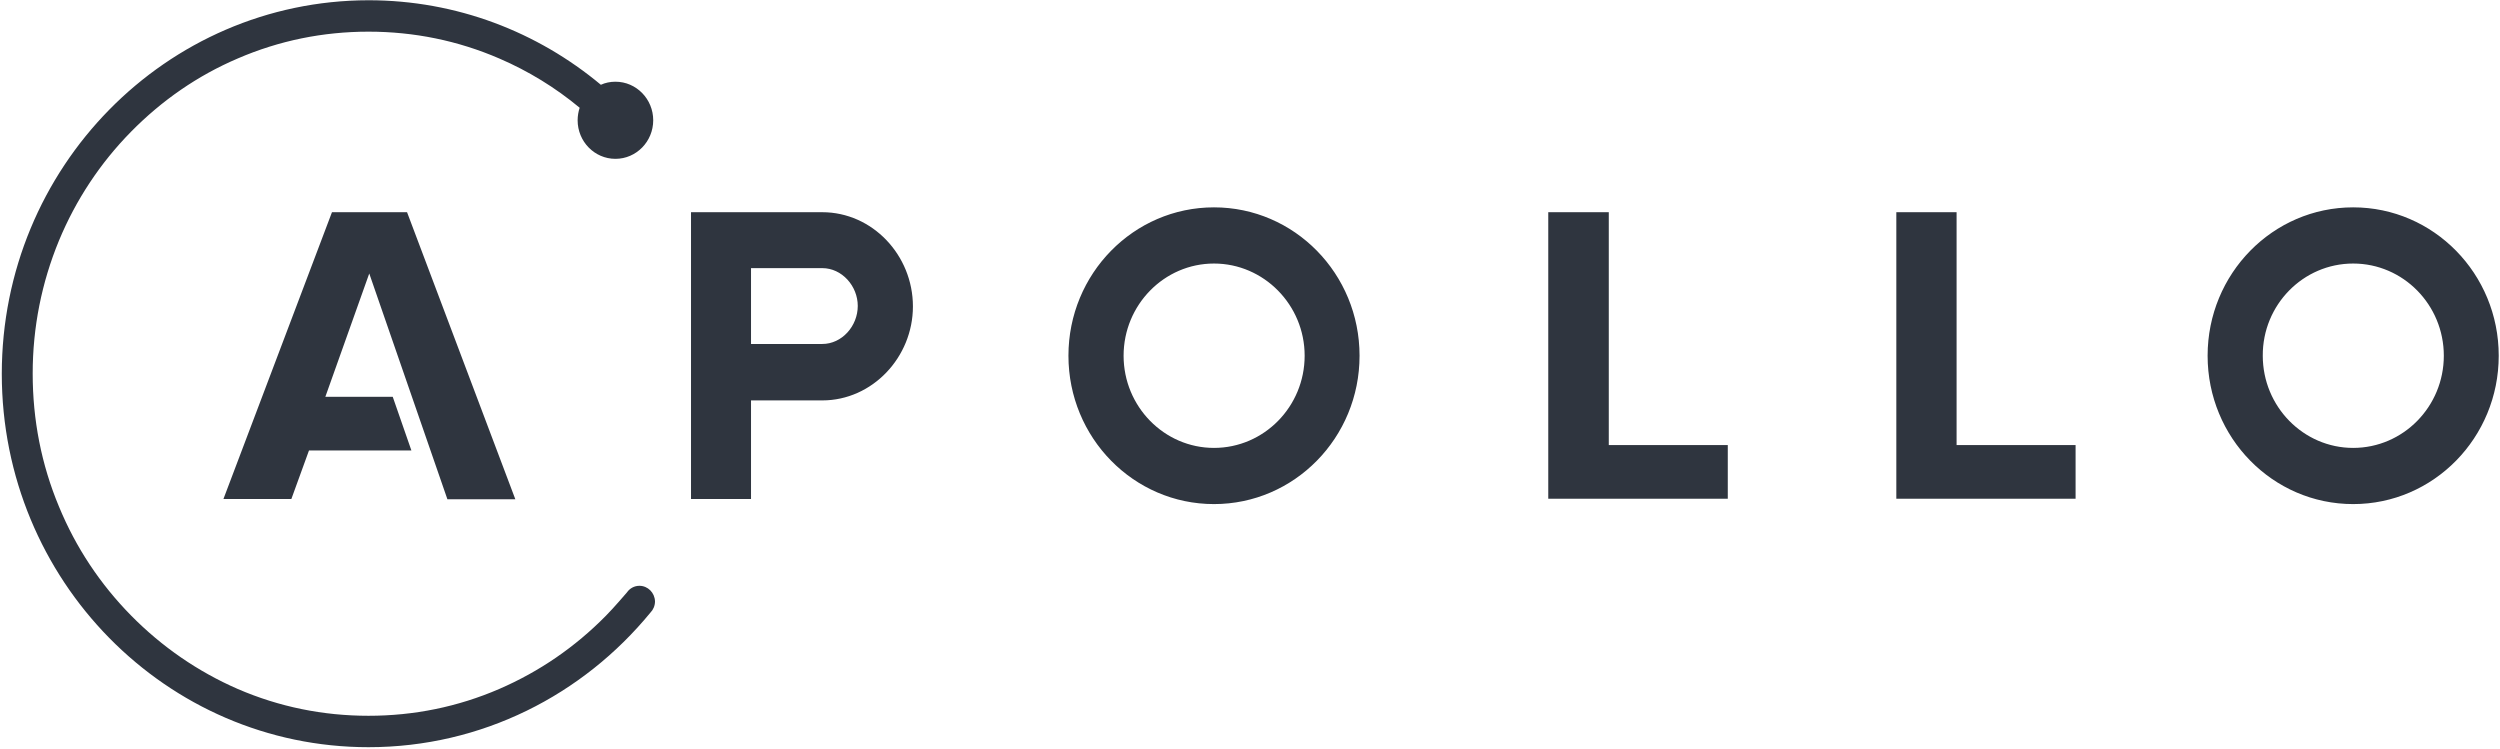
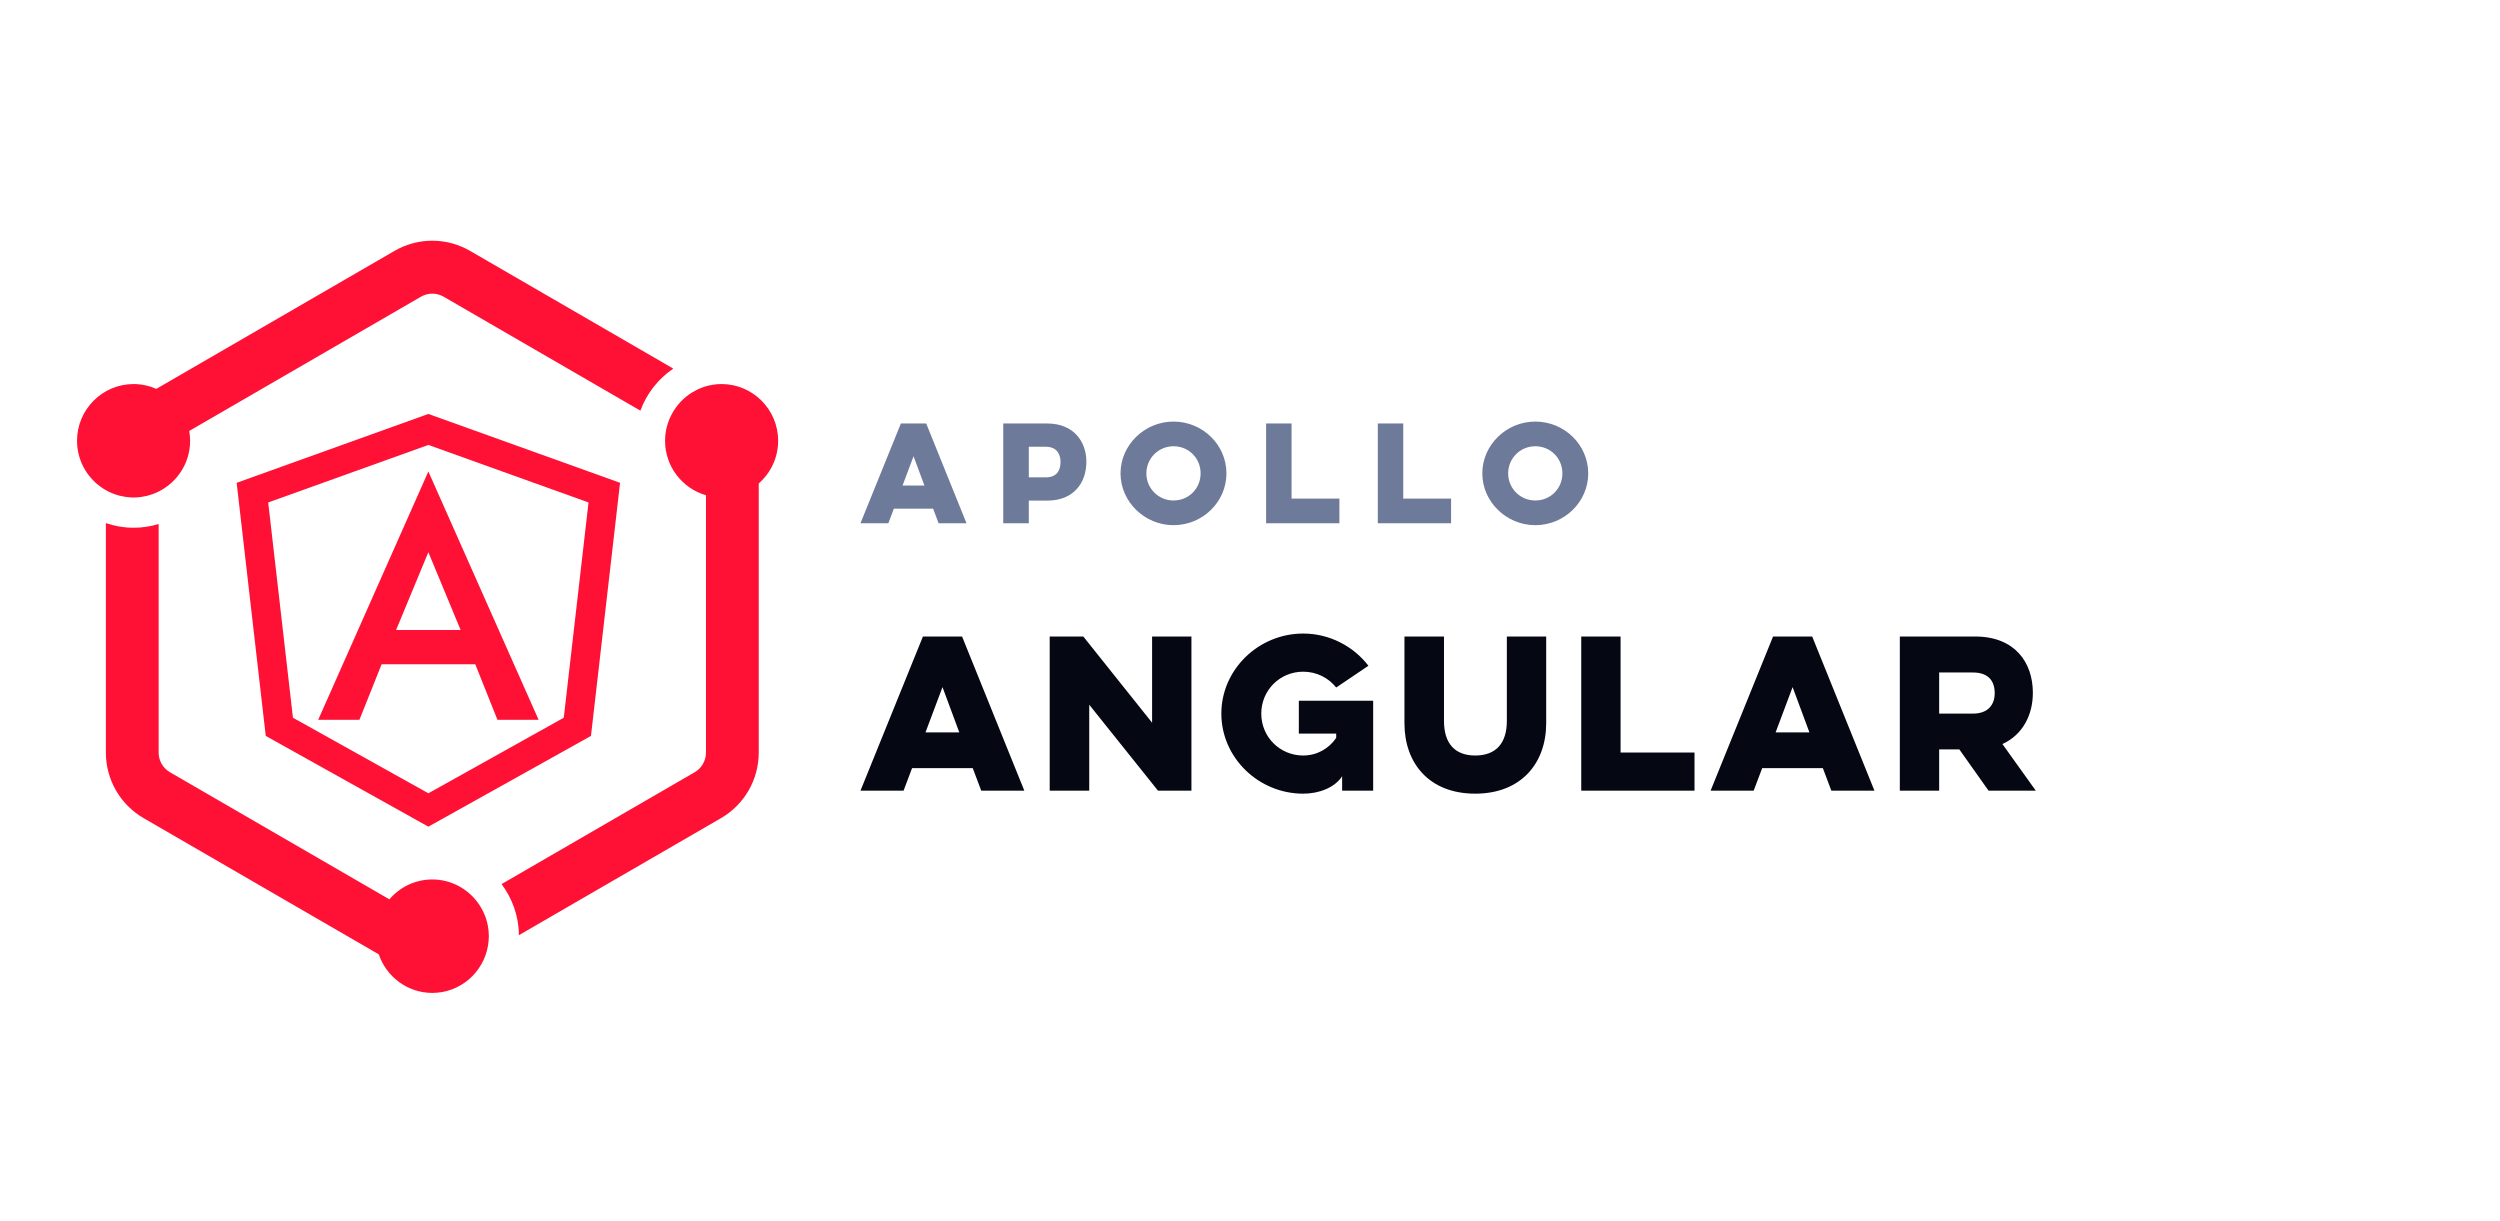
- <svg xmlns="http://www.w3.org/2000/svg" viewBox="0 0 979 293" version="1.1">
-   <g fill="#2F353F" fill-rule="nonzero">
-     <path d="M159.4 83.1H130L87.5 195.4h26.6l6.9-19h40.1l-7.3-21h-26.4l17.2-48.3 30.6 88.4h26.6zM606.3 195.3V83.1H630v91.2h46.6v21zM742.6 195.3V83.1h23.6v91.2h46.6v21zM475.4 103.2c19.5 0 35.5 16.2 35.5 36.1 0 19.9-15.9 36.1-35.5 36.1-19.5 0-35.4-16.2-35.4-36.1 0-19.9 15.9-36.1 35.4-36.1zm0-22c-31.5 0-57 26-57 58.1s25.5 58.1 57 58.1 57-26 57-58.1-25.5-58.1-57-58.1zM921.5 103.2c19.6 0 35.5 16.2 35.5 36.1 0 19.9-15.9 36.1-35.5 36.1-19.5 0-35.4-16.2-35.4-36.1-.1-19.9 15.8-36.1 35.4-36.1zm0-22c-31.5 0-57 26-57 58.1s25.5 58.1 57 58.1 57-26 57-58.1-25.5-58.1-57-58.1zM322 83.1h-51.4v112.3h23.5v-38.6H322c19.6 0 35.5-16.9 35.5-36.8 0-20.1-15.9-36.9-35.5-36.9zm0 51.6h-27.9V105H322c7.7 0 13.9 7 13.9 14.8 0 7.9-6.2 14.9-13.9 14.9z">
-     </path>
-     <path d="M250.4 229.4c-2 0-3.8 1-4.9 2.6 0 0-5.3 6.2-8.2 9.1-12.1 12.3-26.1 21.9-41.8 28.7-16.2 7-33.4 10.5-51.2 10.5-17.8 0-35-3.5-51.2-10.5-15.6-6.8-29.7-16.5-41.8-28.8-12.1-12.3-21.6-26.6-28.2-42.6-6.9-16.5-10.3-34-10.3-52.1s3.5-35.6 10.3-52.1c6.6-15.9 16.1-30.3 28.2-42.6 12.1-12.3 26.1-22 41.8-28.7 16.2-7 33.4-10.5 51.2-10.5 17.8 0 35 3.5 51.2 10.5 11.4 4.9 22 11.4 31.5 19.3-.5 1.5-.8 3.2-.8 4.9 0 8.3 6.6 15.1 14.8 15.1 8.2 0 14.8-6.8 14.8-15.1S249.2 32 241 32c-2 0-4 .4-5.7 1.2C210.5 12.5 178.8.1 144.3.1 65 .2.7 65.6.7 146.4c0 80.8 64.3 146.2 143.6 146.2 44.4 0 84-20.5 110.4-52.7 1.1-1.1 1.8-2.7 1.8-4.4-.1-3.4-2.8-6.1-6.1-6.1z">
-     </path>
+ <svg xmlns="http://www.w3.org/2000/svg" width="215px" height="105px" viewBox="0 0 215 105" version="1.1">
+   <g id="GraphQL-Tools/-Angular" stroke="none" stroke-width="1" fill="none" fill-rule="evenodd">
+     <g id="Libraries-Logos-/-Angular" transform="translate(6, 20)" fill="#FF1035">
+       <path d="M36.04,60.512 C36.04,60.767 36.015,61.015 35.977,61.26 C35.972,61.291 35.968,61.321 35.963,61.351 C35.566,63.643 33.574,65.391 31.178,65.391 C29.042,65.391 27.227,63.999 26.576,62.074 L6.346,50.357 C4.34,49.195 3.105,47.047 3.105,44.724 L3.105,24.988 C3.854,25.243 4.653,25.387 5.488,25.387 C6.237,25.387 6.96,25.273 7.643,25.066 L7.643,44.724 C7.643,45.419 8.015,46.065 8.616,46.413 L27.487,57.344 C28.38,56.299 29.701,55.634 31.178,55.634 C32.784,55.634 34.206,56.422 35.093,57.63 C35.108,57.652 35.125,57.673 35.141,57.695 C35.203,57.783 35.261,57.873 35.318,57.966 C35.34,58.002 35.361,58.036 35.383,58.073 C35.432,58.158 35.478,58.246 35.523,58.334 C35.547,58.382 35.569,58.429 35.591,58.478 C35.63,58.56 35.665,58.643 35.699,58.728 C35.723,58.788 35.744,58.849 35.766,58.91 C35.793,58.987 35.819,59.065 35.842,59.143 C35.865,59.219 35.881,59.294 35.9,59.369 C35.917,59.44 35.935,59.51 35.949,59.582 C35.968,59.677 35.98,59.772 35.993,59.868 C36,59.926 36.011,59.981 36.017,60.039 C36.031,60.195 36.04,60.352 36.04,60.512 L36.04,60.512 Z M60.92,17.907 C60.92,19.371 60.272,20.682 59.251,21.577 L59.251,44.724 C59.251,47.047 58.017,49.195 56.01,50.357 L38.629,60.424 C38.61,58.777 38.055,57.26 37.134,56.032 L53.741,46.413 C54.341,46.065 54.713,45.419 54.713,44.724 L54.713,22.592 C52.685,22.005 51.195,20.129 51.195,17.907 C51.195,16.825 51.553,15.828 52.149,15.019 C52.158,15.006 52.167,14.993 52.177,14.98 C52.289,14.831 52.41,14.686 52.539,14.55 L52.556,14.531 C52.823,14.253 53.121,14.008 53.446,13.799 C53.48,13.777 53.515,13.757 53.55,13.735 C53.679,13.658 53.811,13.585 53.946,13.519 C53.986,13.5 54.026,13.48 54.067,13.462 C54.236,13.385 54.411,13.313 54.591,13.258 C54.592,13.258 54.592,13.258 54.592,13.257 C55.055,13.109 55.546,13.029 56.058,13.029 C58.74,13.029 60.92,15.217 60.92,17.907 L60.92,17.907 Z M3.105,22.155 C1.627,21.317 0.625,19.728 0.625,17.907 C0.625,15.217 2.806,13.029 5.488,13.029 C6.183,13.029 6.843,13.179 7.442,13.443 L27.936,1.572 C28.938,0.991 30.059,0.701 31.177,0.701 C32.297,0.701 33.417,0.991 34.419,1.572 L51.902,11.7 C50.616,12.57 49.62,13.835 49.073,15.316 L32.15,5.515 C31.855,5.344 31.518,5.254 31.177,5.254 C30.837,5.254 30.501,5.344 30.205,5.515 L10.272,17.062 C10.321,17.337 10.35,17.618 10.35,17.907 C10.35,20.006 9.019,21.795 7.162,22.481 C7.148,22.487 7.133,22.493 7.119,22.497 C6.971,22.549 6.823,22.595 6.67,22.634 C6.639,22.642 6.609,22.651 6.578,22.657 C6.438,22.689 6.295,22.715 6.151,22.735 C6.112,22.741 6.073,22.748 6.033,22.753 C5.854,22.773 5.673,22.786 5.488,22.786 C5.29,22.786 5.095,22.77 4.902,22.747 C4.851,22.741 4.8,22.731 4.749,22.723 C4.601,22.701 4.456,22.672 4.312,22.636 C4.269,22.624 4.224,22.614 4.18,22.602 C3.801,22.494 3.44,22.345 3.105,22.155 L3.105,22.155 Z" id="Fill-2" />
+       <path d="M30.839,15.6 L14.353,21.522 L16.855,43.289 L30.839,51.093 L44.823,43.289 L47.325,21.522 L30.839,15.6 Z M19.193,41.724 L17.065,23.211 L30.839,18.264 L44.613,23.211 L42.485,41.724 L30.839,48.223 L19.193,41.724 Z M21.366,41.901 L24.912,41.901 L26.82,37.124 L34.873,37.124 L36.78,41.901 L40.319,41.901 L30.839,20.547 L21.366,41.901 Z M30.839,27.487 L33.613,34.179 L28.065,34.179 L30.839,27.487 Z" id="Fill-1" />
+     </g>
+     <path d="M79.372,54.74 L74,68 L77.706,68 L78.437,66.062 L83.656,66.062 L84.387,68 L88.093,68 L82.738,54.74 L79.372,54.74 Z M82.5,62.985 L79.593,62.985 L81.055,59.092 L82.5,62.985 Z M93.674,68 L93.674,60.605 L99.59,68 L102.463,68 L102.463,54.74 L99.08,54.74 L99.08,62.152 L93.164,54.74 L90.274,54.74 L90.274,68 L93.674,68 Z M111.7,63.087 L114.913,63.087 L114.913,63.461 C114.284,64.379 113.264,64.974 112.074,64.974 C110.068,64.974 108.47,63.376 108.47,61.37 C108.47,59.364 110.068,57.766 112.074,57.766 C113.23,57.766 114.25,58.293 114.913,59.126 L117.684,57.256 C116.409,55.59 114.352,54.485 112.074,54.485 C108.232,54.485 105.036,57.579 105.036,61.37 C105.036,65.161 108.232,68.255 112.074,68.255 C113.434,68.255 114.777,67.745 115.423,66.759 L115.423,68 L118.092,68 L118.092,60.265 L111.7,60.265 L111.7,63.087 Z M129.589,54.74 L129.589,61.999 C129.589,63.92 128.654,64.974 126.869,64.974 C125.101,64.974 124.183,63.92 124.183,61.999 L124.183,54.74 L120.783,54.74 L120.783,62.203 C120.783,65.62 122.891,68.255 126.869,68.255 C130.83,68.255 132.972,65.62 132.972,62.203 L132.972,54.74 L129.589,54.74 Z M135.987,68 L145.728,68 L145.728,64.719 L139.37,64.719 L139.37,54.74 L135.987,54.74 L135.987,68 Z M152.482,54.74 L147.11,68 L150.816,68 L151.547,66.062 L156.766,66.062 L157.497,68 L161.203,68 L155.848,54.74 L152.482,54.74 Z M155.61,62.985 L152.703,62.985 L154.165,59.092 L155.61,62.985 Z M163.385,54.74 L163.385,68 L166.768,68 L166.768,64.447 L168.502,64.447 L171.018,68 L175.081,68 L172.208,63.988 C173.993,63.172 174.826,61.438 174.826,59.585 C174.826,56.95 173.262,54.74 169.862,54.74 L163.385,54.74 Z M169.675,57.834 C171.035,57.834 171.545,58.599 171.545,59.619 C171.545,60.537 171.035,61.37 169.675,61.37 L166.768,61.37 L166.768,57.834 L169.675,57.834 Z" id="ANGULAR" fill="#050713" fill-rule="nonzero" />
+     <path d="M77.476,36.42 L74,45 L76.398,45 L76.871,43.746 L80.248,43.746 L80.721,45 L83.119,45 L79.654,36.42 L77.476,36.42 Z M79.5,41.755 L77.619,41.755 L78.565,39.236 L79.5,41.755 Z M86.278,45 L88.478,45 L88.478,43.053 L90.062,43.053 C92.339,43.053 93.428,41.524 93.428,39.709 C93.428,37.982 92.339,36.42 90.062,36.42 L86.278,36.42 L86.278,45 Z M89.941,38.422 C90.865,38.422 91.206,39.038 91.206,39.72 C91.206,40.479 90.865,41.051 89.941,41.051 L88.478,41.051 L88.478,38.422 L89.941,38.422 Z M96.366,40.71 C96.366,43.163 98.445,45.165 100.92,45.165 C103.428,45.165 105.474,43.163 105.474,40.71 C105.474,38.257 103.428,36.255 100.92,36.255 C98.445,36.255 96.366,38.257 96.366,40.71 Z M98.588,40.71 C98.588,39.412 99.633,38.378 100.92,38.378 C102.24,38.378 103.252,39.412 103.252,40.71 C103.252,42.008 102.24,43.042 100.92,43.042 C99.633,43.042 98.588,42.008 98.588,40.71 Z M108.886,45 L115.189,45 L115.189,42.877 L111.075,42.877 L111.075,36.42 L108.886,36.42 L108.886,45 Z M118.49,45 L124.793,45 L124.793,42.877 L120.679,42.877 L120.679,36.42 L118.49,36.42 L118.49,45 Z M127.479,40.71 C127.479,43.163 129.558,45.165 132.033,45.165 C134.541,45.165 136.587,43.163 136.587,40.71 C136.587,38.257 134.541,36.255 132.033,36.255 C129.558,36.255 127.479,38.257 127.479,40.71 Z M129.701,40.71 C129.701,39.412 130.746,38.378 132.033,38.378 C133.353,38.378 134.365,39.412 134.365,40.71 C134.365,42.008 133.353,43.042 132.033,43.042 C130.746,43.042 129.701,42.008 129.701,40.71 Z" id="Apollo" fill="#6D7A99" fill-rule="nonzero" />
  </g>
</svg>
